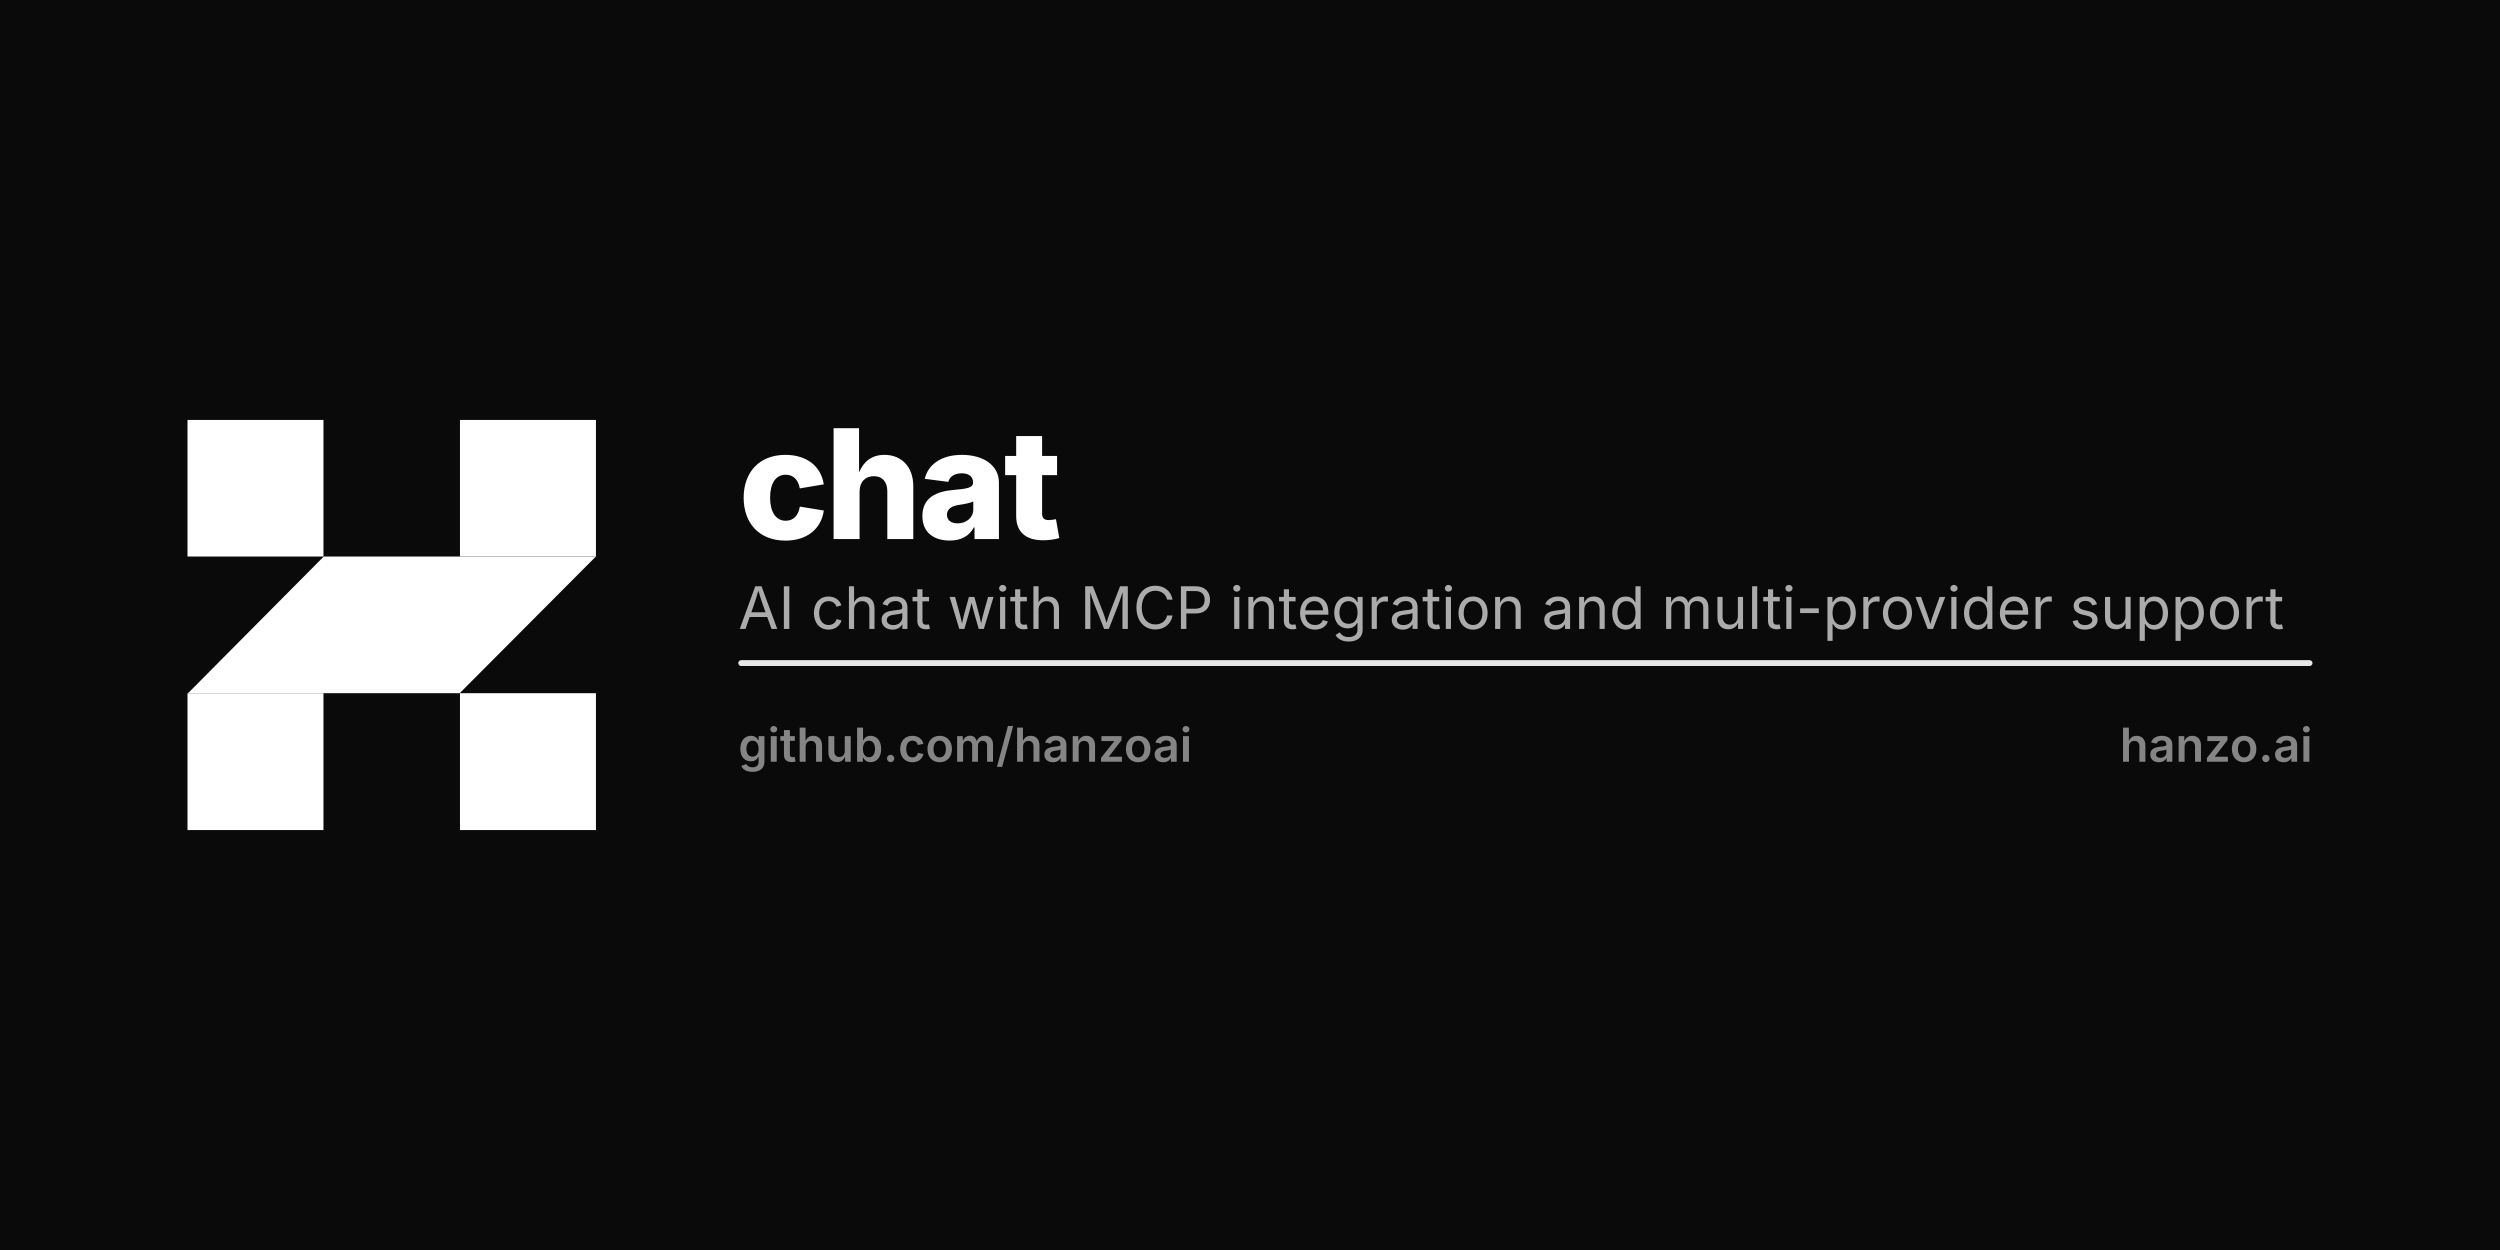
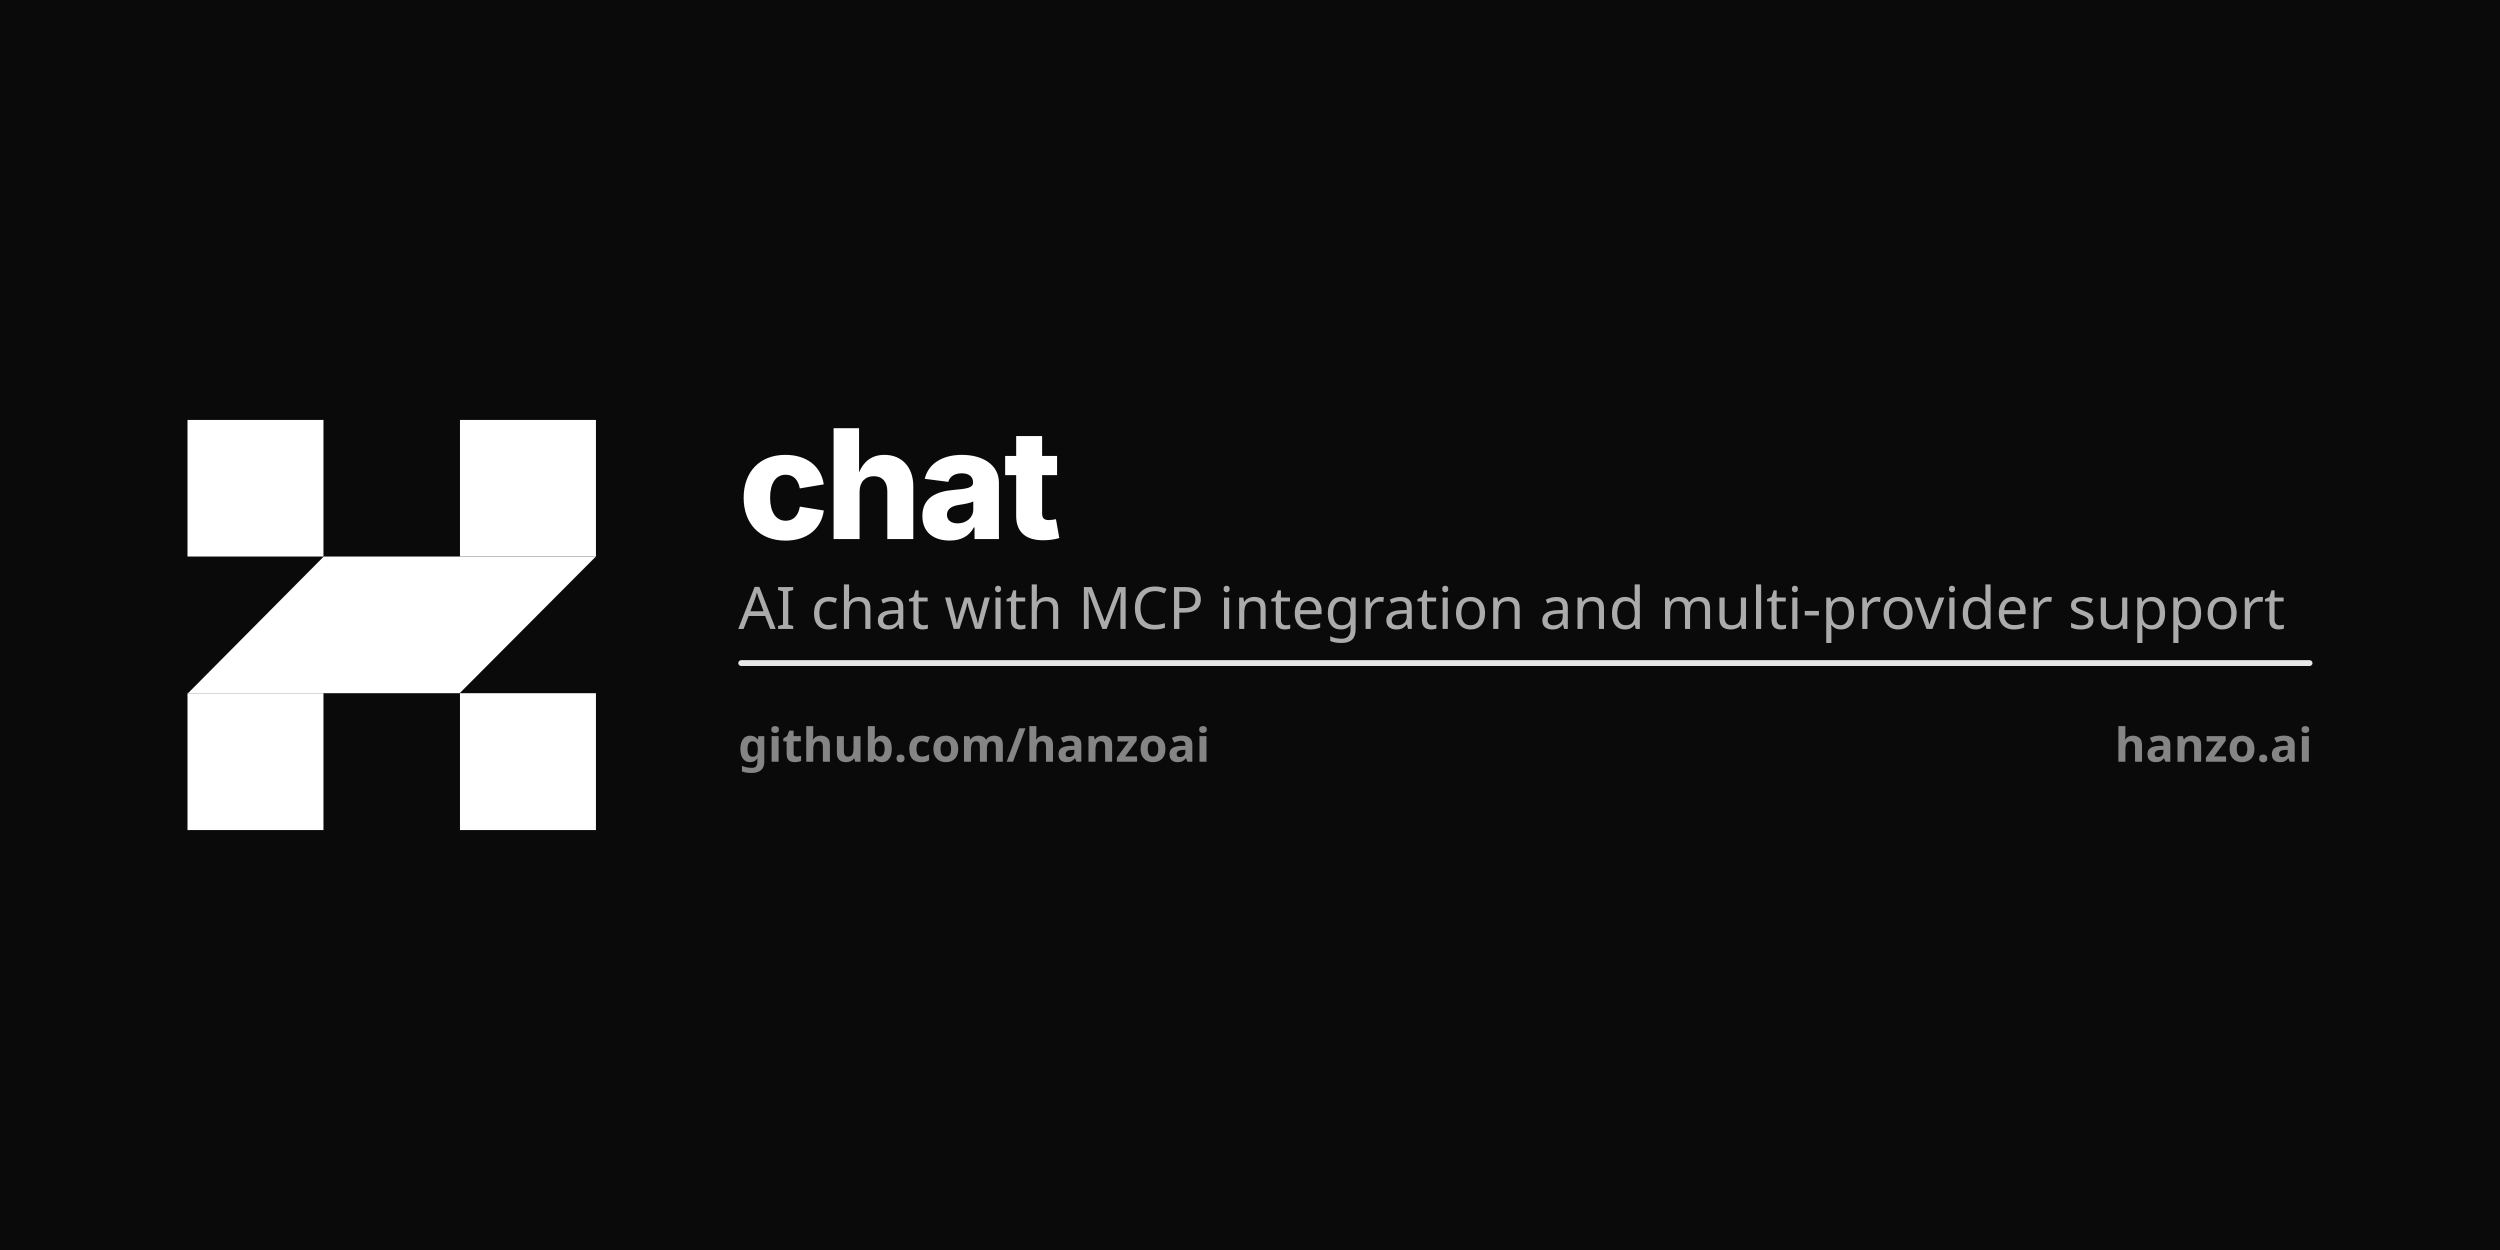
<svg xmlns="http://www.w3.org/2000/svg" width="1280" height="640" viewBox="0 0 1280 640" role="img" aria-label="chat">
  <rect width="1280" height="640" fill="#0A0A0A" />
  <svg x="96" y="215" width="210" height="210" viewBox="0 0 67 67">
    <path d="M22.21 67V44.637H0V67H22.21Z" fill="#fff" />
    <path d="M66.704 22.318H22.253L0.088 44.637H44.463L66.704 22.318Z" fill="#fff" />
    <path d="M22.21 0H0V22.318H22.21V0Z" fill="#fff" />
    <path d="M66.72 0H44.51V22.318H66.72V0Z" fill="#fff" />
    <path d="M66.72 67V44.637H44.51V67H66.72Z" fill="#fff" />
  </svg>
-   <text x="378" y="276" font-family="Inter,system-ui,-apple-system,sans-serif" font-size="78" font-weight="800" letter-spacing="-2" fill="#ffffff">chat</text>
-   <text x="378" y="322" font-family="Inter,system-ui,sans-serif" font-size="30" fill="#ffffff" opacity=".66">AI chat with MCP integration and multi-provider support</text>
+   <text x="378" y="276" font-family="Zen,system-ui,-apple-system,sans-serif" font-size="78" font-weight="800" letter-spacing="-2" fill="#ffffff">chat</text>
+   <text x="378" y="322" font-family="Zen,system-ui,sans-serif" font-size="30" fill="#ffffff" opacity=".66">AI chat with MCP integration and multi-provider support</text>
  <rect x="378" y="338" width="806" height="3" rx="1.5" fill="#ffffff" opacity=".9" />
-   <text x="378" y="390" font-family="Inter,system-ui,sans-serif" font-size="24" font-weight="600" fill="#ffffff" opacity=".5">github.com/hanzoai</text>
-   <text x="1184" y="390" text-anchor="end" font-family="Inter,system-ui,sans-serif" font-size="24" font-weight="600" fill="#ffffff" opacity=".5">hanzo.ai</text>
+   <text x="378" y="390" font-family="Zen,system-ui,sans-serif" font-size="24" font-weight="600" fill="#ffffff" opacity=".5">github.com/hanzoai</text>
+   <text x="1184" y="390" text-anchor="end" font-family="Zen,system-ui,sans-serif" font-size="24" font-weight="600" fill="#ffffff" opacity=".5">hanzo.ai</text>
</svg>
